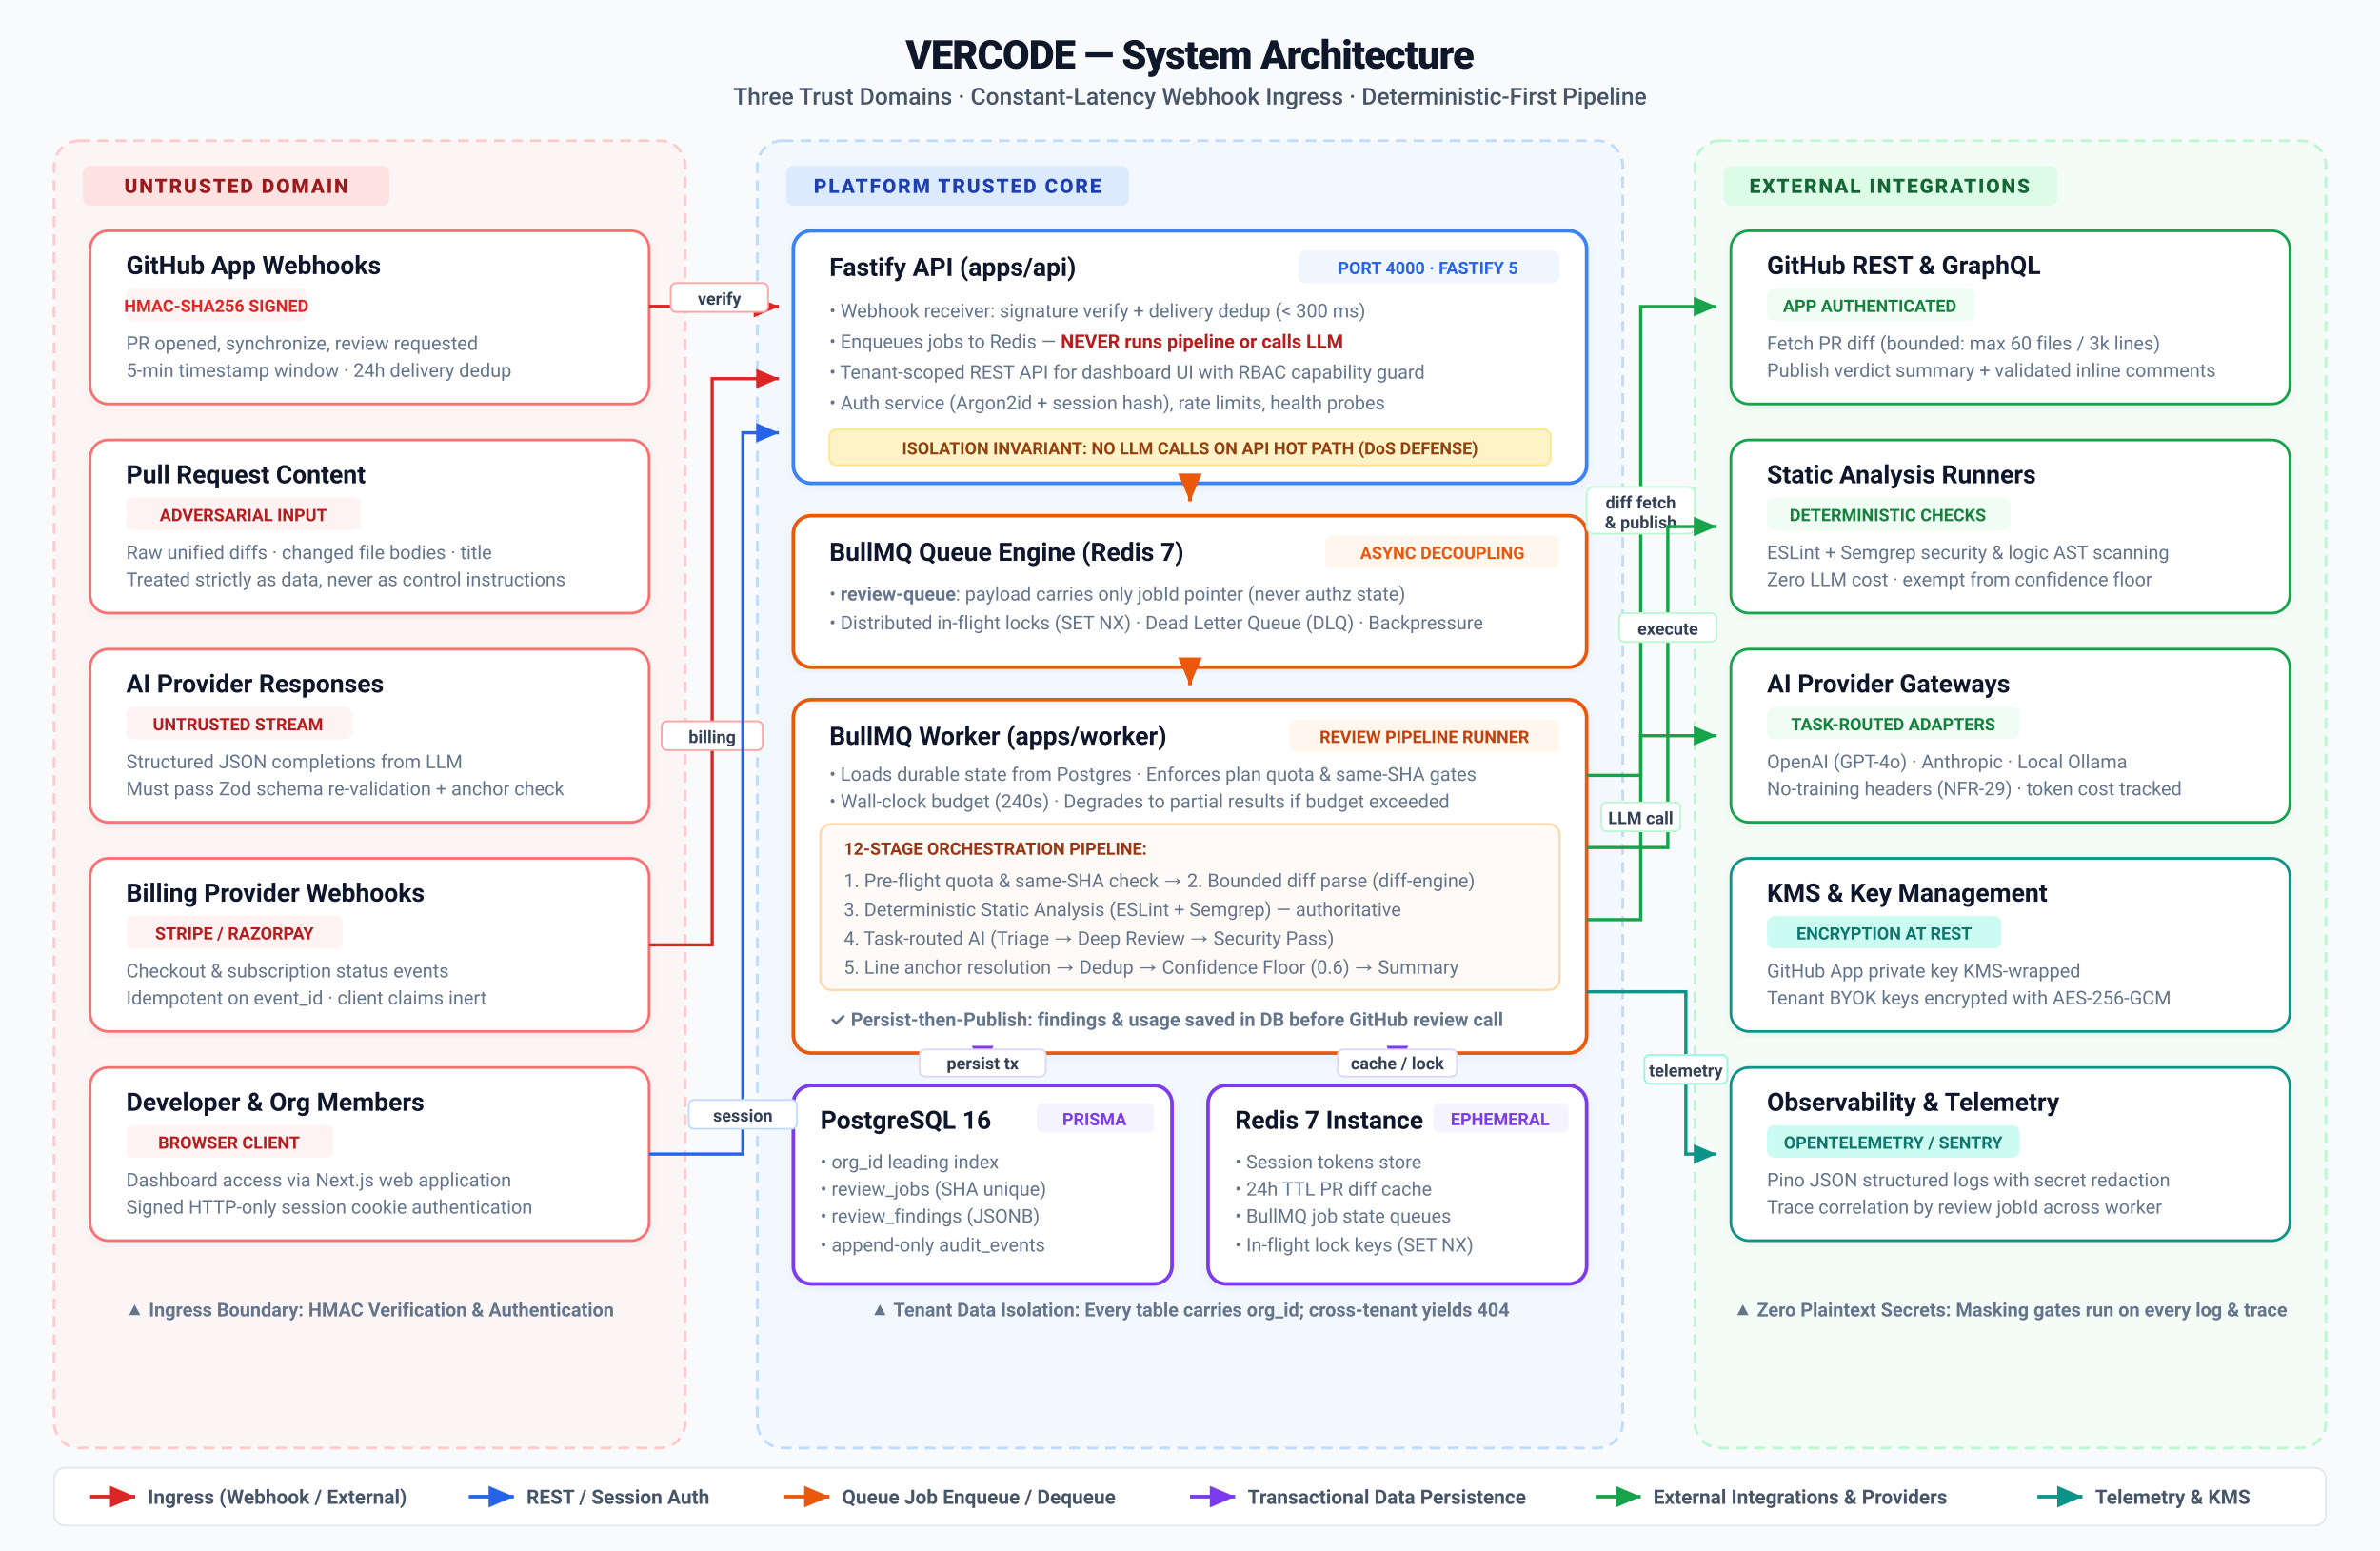
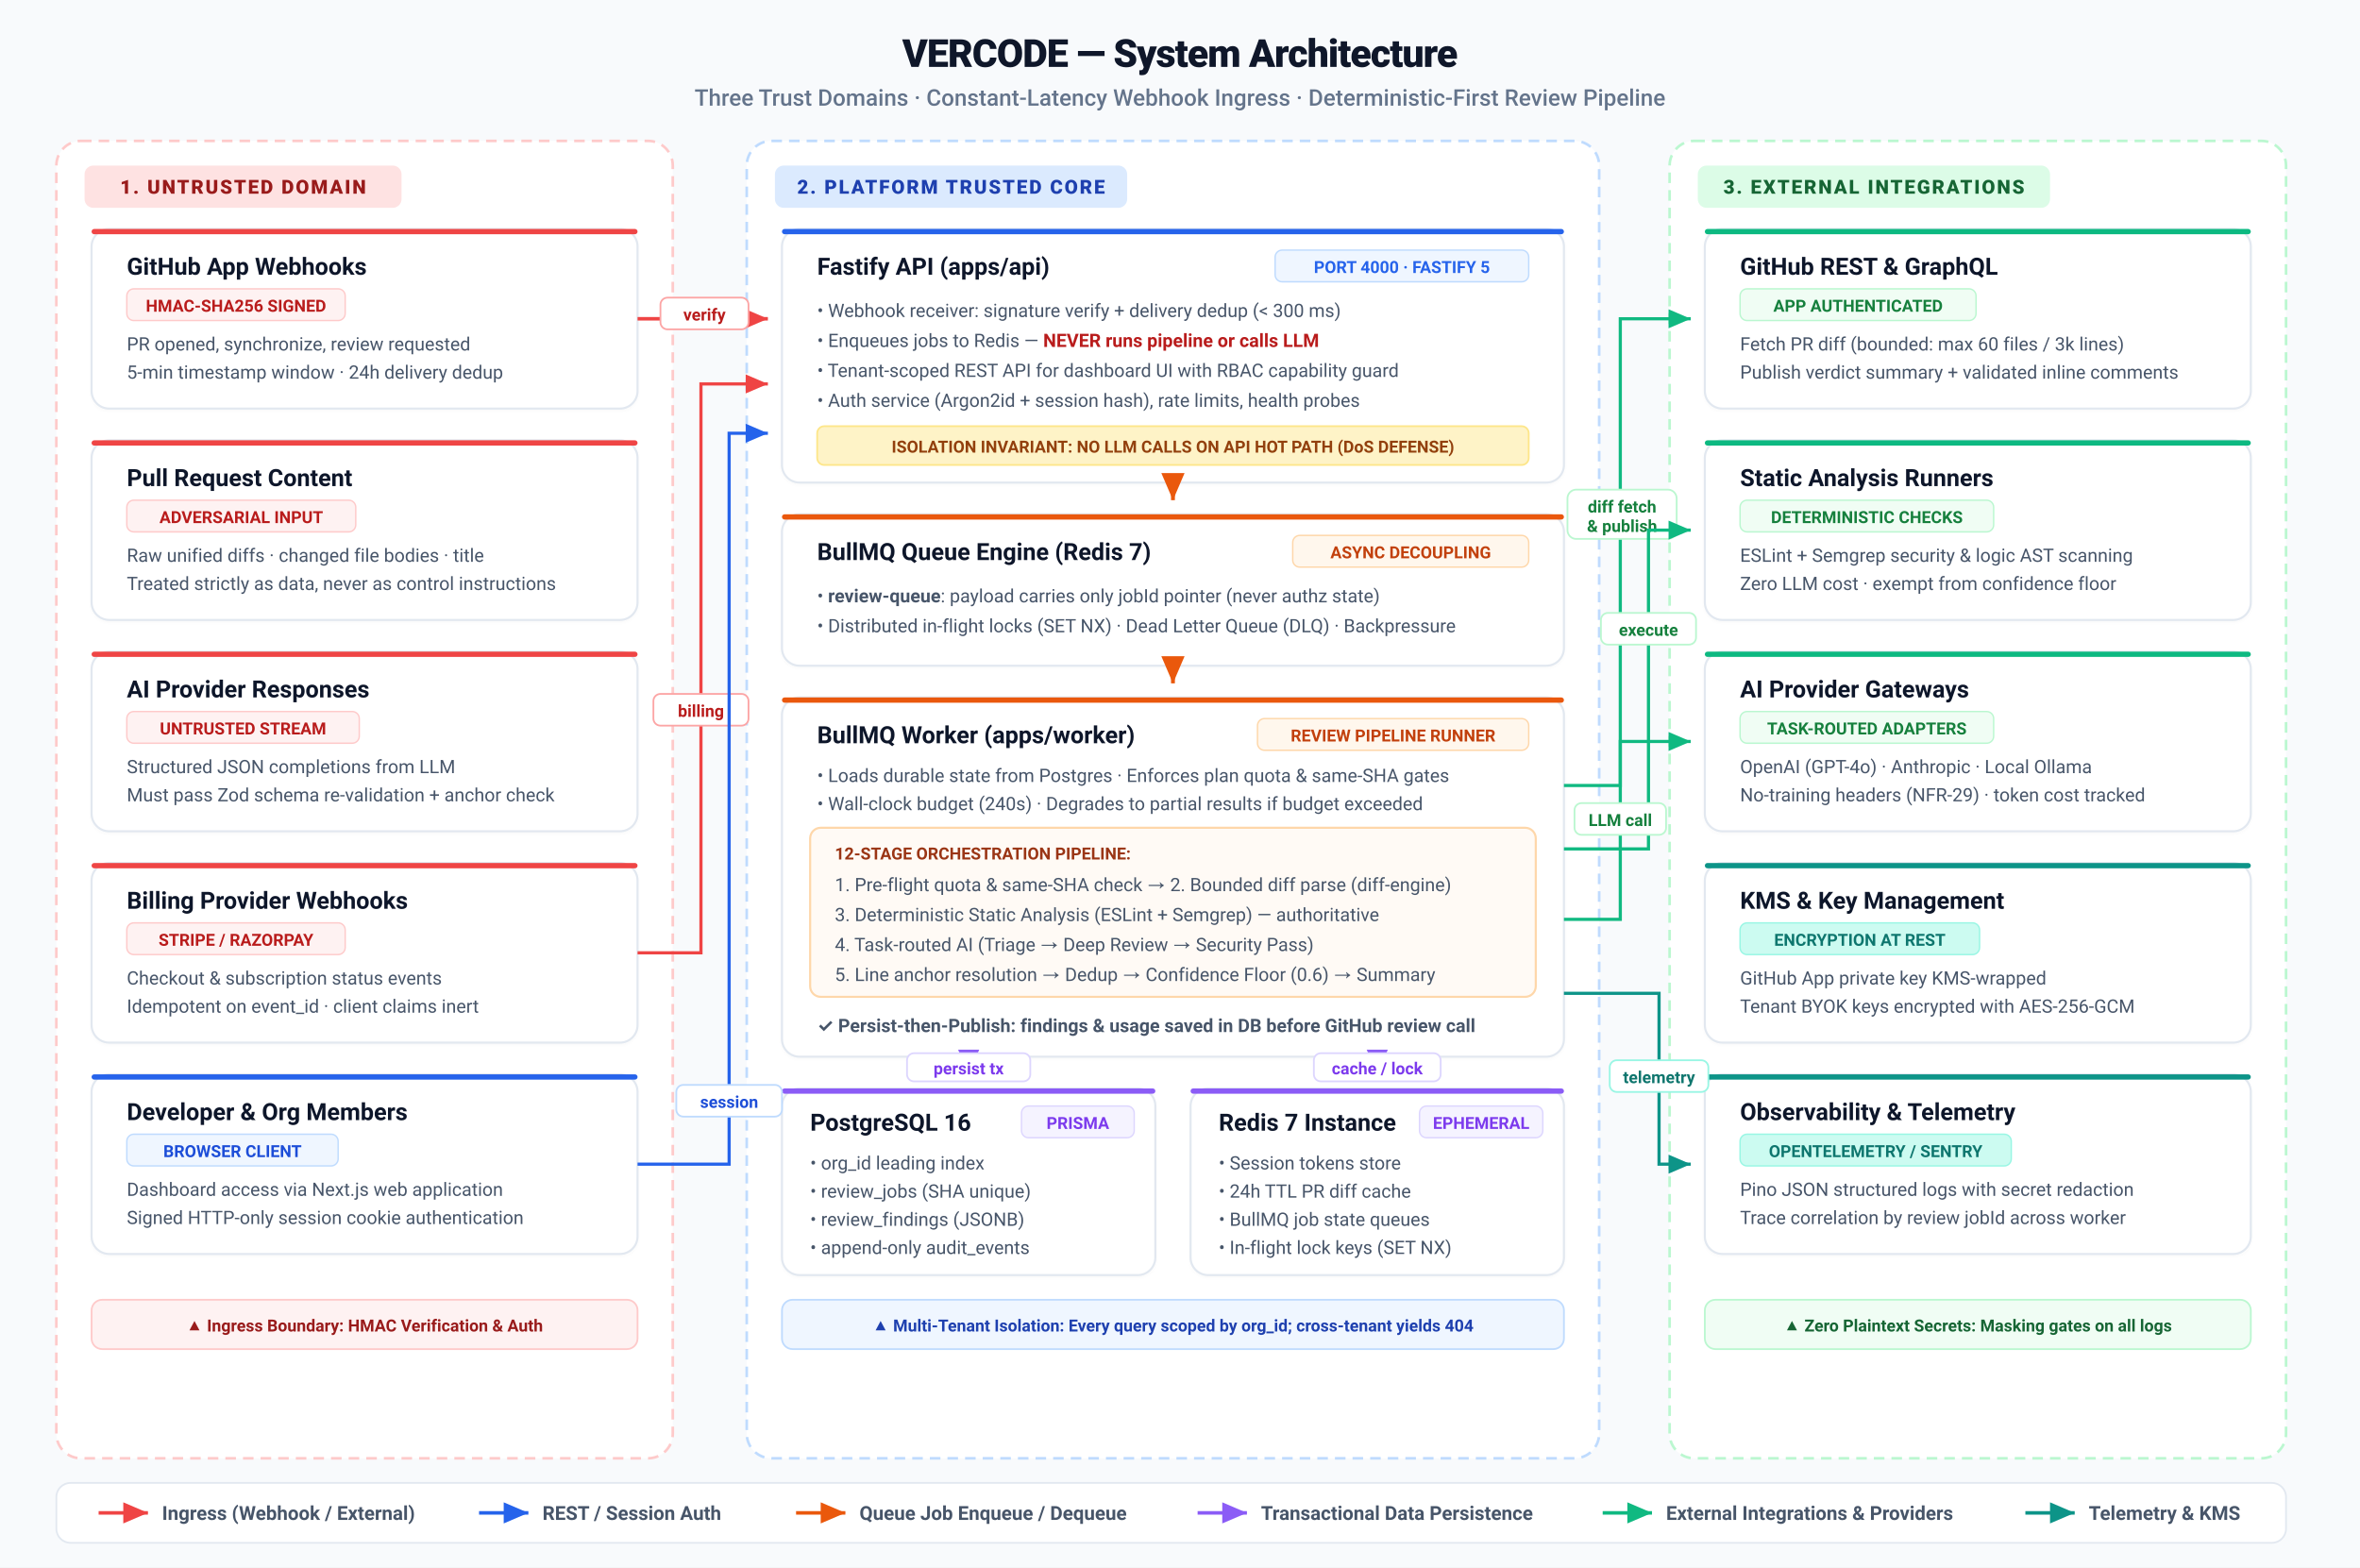
- <svg xmlns="http://www.w3.org/2000/svg" viewBox="0 0 1320 860" width="1320" height="860" role="img" aria-label="VERCODE system architecture diagram">
+ <svg xmlns="http://www.w3.org/2000/svg" viewBox="0 0 1340 890" width="1340" height="890" role="img" aria-label="VERCODE system architecture diagram">
  <defs>
    <style>
      .title-main { font-family: -apple-system, BlinkMacSystemFont, 'Segoe UI', Roboto, Helvetica, Arial, sans-serif; font-size: 22px; font-weight: 800; fill: #0f172a; letter-spacing: -0.5px; }
-       .title-sub  { font-family: -apple-system, BlinkMacSystemFont, 'Segoe UI', Roboto, Helvetica, Arial, sans-serif; font-size: 13px; font-weight: 500; fill: #475569; }
+       .title-sub  { font-family: -apple-system, BlinkMacSystemFont, 'Segoe UI', Roboto, Helvetica, Arial, sans-serif; font-size: 13px; font-weight: 500; fill: #64748b; }
      .domain-tag { font-family: -apple-system, BlinkMacSystemFont, 'Segoe UI', Roboto, Helvetica, Arial, sans-serif; font-size: 11px; font-weight: 800; letter-spacing: 1px; }
-       .card-title { font-family: -apple-system, BlinkMacSystemFont, 'Segoe UI', Roboto, Helvetica, Arial, sans-serif; font-size: 14px; font-weight: 700; fill: #0f172a; }
-       .card-sub   { font-family: -apple-system, BlinkMacSystemFont, 'Segoe UI', Roboto, Helvetica, Arial, sans-serif; font-size: 11px; font-weight: 600; fill: #334155; }
-       .card-body  { font-family: -apple-system, BlinkMacSystemFont, 'Segoe UI', Roboto, Helvetica, Arial, sans-serif; font-size: 10.5px; fill: #64748b; }
+       .card-title { font-family: -apple-system, BlinkMacSystemFont, 'Segoe UI', Roboto, Helvetica, Arial, sans-serif; font-size: 13.5px; font-weight: 700; fill: #0f172a; }
+       .card-body  { font-family: -apple-system, BlinkMacSystemFont, 'Segoe UI', Roboto, Helvetica, Arial, sans-serif; font-size: 10.5px; fill: #475569; }
      .badge-txt  { font-family: -apple-system, BlinkMacSystemFont, 'Segoe UI', Roboto, Helvetica, Arial, sans-serif; font-size: 9.5px; font-weight: 700; }
-       .flow-txt   { font-family: -apple-system, BlinkMacSystemFont, 'Segoe UI', Roboto, Helvetica, Arial, sans-serif; font-size: 9.5px; font-weight: 700; fill: #334155; }
+       .flow-txt   { font-family: -apple-system, BlinkMacSystemFont, 'Segoe UI', Roboto, Helvetica, Arial, sans-serif; font-size: 9.5px; font-weight: 700; }
      .foot-txt   { font-family: -apple-system, BlinkMacSystemFont, 'Segoe UI', Roboto, Helvetica, Arial, sans-serif; font-size: 11px; font-weight: 600; fill: #475569; }
+       .banner-txt { font-family: -apple-system, BlinkMacSystemFont, 'Segoe UI', Roboto, Helvetica, Arial, sans-serif; font-size: 9.5px; font-weight: 700; }
    </style>
    <marker id="mRed" markerWidth="8" markerHeight="8" refX="7" refY="4" orient="auto">
-       <path d="M0,1 L7,4 L0,7 Z" fill="#dc2626" />
+       <path d="M0,1 L7,4 L0,7 Z" fill="#ef4444" />
    </marker>
    <marker id="mBlue" markerWidth="8" markerHeight="8" refX="7" refY="4" orient="auto">
      <path d="M0,1 L7,4 L0,7 Z" fill="#2563eb" />
    </marker>
    <marker id="mOrange" markerWidth="8" markerHeight="8" refX="7" refY="4" orient="auto">
      <path d="M0,1 L7,4 L0,7 Z" fill="#ea580c" />
    </marker>
    <marker id="mGreen" markerWidth="8" markerHeight="8" refX="7" refY="4" orient="auto">
-       <path d="M0,1 L7,4 L0,7 Z" fill="#16a34a" />
+       <path d="M0,1 L7,4 L0,7 Z" fill="#10b981" />
    </marker>
    <marker id="mPurple" markerWidth="8" markerHeight="8" refX="7" refY="4" orient="auto">
-       <path d="M0,1 L7,4 L0,7 Z" fill="#7c3aed" />
+       <path d="M0,1 L7,4 L0,7 Z" fill="#8b5cf6" />
    </marker>
    <marker id="mTeal" markerWidth="8" markerHeight="8" refX="7" refY="4" orient="auto">
      <path d="M0,1 L7,4 L0,7 Z" fill="#0d9488" />
    </marker>
-     <filter id="cardShadow" x="-4%" y="-4%" width="108%" height="108%">
-       <feDropShadow dx="0" dy="2" stdDeviation="3" flood-color="#0f172a" flood-opacity="0.04" />
+     <filter id="cardShadow" x="-4%" y="-4%" width="108%" height="110%">
+       <feDropShadow dx="0" dy="2" stdDeviation="4" flood-color="#0f172a" flood-opacity="0.04" />
+       <feDropShadow dx="0" dy="1" stdDeviation="1" flood-color="#0f172a" flood-opacity="0.02" />
    </filter>
  </defs>
-   <rect width="1320" height="860" fill="#f8fafc" />
-   <text x="660" y="38" text-anchor="middle" class="title-main">VERCODE — System Architecture</text>
-   <text x="660" y="58" text-anchor="middle" class="title-sub">Three Trust Domains · Constant-Latency Webhook Ingress · Deterministic-First Pipeline</text>
-   <rect x="30" y="78" width="350" height="725" rx="14" fill="#fef2f2" fill-opacity="0.6" stroke="#fecaca" stroke-width="1.5" stroke-dasharray="6 4" />
-   <rect x="46" y="92" width="170" height="22" rx="4" fill="#fee2e2" />
-   <text x="131" y="107" text-anchor="middle" class="domain-tag" fill="#991b1b">UNTRUSTED DOMAIN</text>
-   <g filter="url(#cardShadow)">
-     <rect x="50" y="128" width="310" height="96" rx="10" fill="#ffffff" stroke="#f87171" stroke-width="1.5" />
-     <text x="70" y="152" class="card-title">GitHub App Webhooks</text>
-     <rect x="70" y="160" width="100" height="18" rx="4" fill="#fef2f2" />
-     <text x="120" y="173" text-anchor="middle" class="badge-txt" fill="#dc2626">HMAC-SHA256 SIGNED</text>
-     <text x="70" y="194" class="card-body">PR opened, synchronize, review requested</text>
-     <text x="70" y="209" class="card-body">5-min timestamp window · 24h delivery dedup</text>
-   </g>
-   <g filter="url(#cardShadow)">
-     <rect x="50" y="244" width="310" height="96" rx="10" fill="#ffffff" stroke="#f87171" stroke-width="1.5" />
-     <text x="70" y="268" class="card-title">Pull Request Content</text>
-     <rect x="70" y="276" width="130" height="18" rx="4" fill="#fef2f2" />
-     <text x="135" y="289" text-anchor="middle" class="badge-txt" fill="#b91c1c">ADVERSARIAL INPUT</text>
-     <text x="70" y="310" class="card-body">Raw unified diffs · changed file bodies · title</text>
-     <text x="70" y="325" class="card-body">Treated strictly as data, never as control instructions</text>
-   </g>
-   <g filter="url(#cardShadow)">
-     <rect x="50" y="360" width="310" height="96" rx="10" fill="#ffffff" stroke="#f87171" stroke-width="1.5" />
-     <text x="70" y="384" class="card-title">AI Provider Responses</text>
-     <rect x="70" y="392" width="125" height="18" rx="4" fill="#fef2f2" />
-     <text x="132" y="405" text-anchor="middle" class="badge-txt" fill="#b91c1c">UNTRUSTED STREAM</text>
-     <text x="70" y="426" class="card-body">Structured JSON completions from LLM</text>
-     <text x="70" y="441" class="card-body">Must pass Zod schema re-validation + anchor check</text>
-   </g>
-   <g filter="url(#cardShadow)">
-     <rect x="50" y="476" width="310" height="96" rx="10" fill="#ffffff" stroke="#f87171" stroke-width="1.5" />
-     <text x="70" y="500" class="card-title">Billing Provider Webhooks</text>
-     <rect x="70" y="508" width="120" height="18" rx="4" fill="#fef2f2" />
-     <text x="130" y="521" text-anchor="middle" class="badge-txt" fill="#b91c1c">STRIPE / RAZORPAY</text>
-     <text x="70" y="542" class="card-body">Checkout &amp; subscription status events</text>
-     <text x="70" y="557" class="card-body">Idempotent on event_id · client claims inert</text>
-   </g>
-   <g filter="url(#cardShadow)">
-     <rect x="50" y="592" width="310" height="96" rx="10" fill="#ffffff" stroke="#f87171" stroke-width="1.5" />
-     <text x="70" y="616" class="card-title">Developer &amp; Org Members</text>
-     <rect x="70" y="624" width="115" height="18" rx="4" fill="#fef2f2" />
-     <text x="127" y="637" text-anchor="middle" class="badge-txt" fill="#b91c1c">BROWSER CLIENT</text>
-     <text x="70" y="658" class="card-body">Dashboard access via Next.js web application</text>
-     <text x="70" y="673" class="card-body">Signed HTTP-only session cookie authentication</text>
-   </g>
-   <text x="205" y="730" text-anchor="middle" class="card-body" fill="#991b1b" style="font-weight:700">▲ Ingress Boundary: HMAC Verification &amp; Authentication</text>
-   <rect x="420" y="78" width="480" height="725" rx="14" fill="#eff6ff" fill-opacity="0.6" stroke="#bfdbfe" stroke-width="1.5" stroke-dasharray="6 4" />
-   <rect x="436" y="92" width="190" height="22" rx="4" fill="#dbeafe" />
-   <text x="531" y="107" text-anchor="middle" class="domain-tag" fill="#1e40af">PLATFORM TRUSTED CORE</text>
-   <g filter="url(#cardShadow)">
-     <rect x="440" y="128" width="440" height="140" rx="10" fill="#ffffff" stroke="#3b82f6" stroke-width="2" />
-     <text x="460" y="153" class="card-title" fill="#1d4ed8">Fastify API (apps/api)</text>
-     <rect x="720" y="139" width="145" height="18" rx="4" fill="#eff6ff" />
-     <text x="792" y="152" text-anchor="middle" class="badge-txt" fill="#2563eb">PORT 4000 · FASTIFY 5</text>
-     <text x="460" y="176" class="card-body">• Webhook receiver: signature verify + delivery dedup (&lt; 300 ms)</text>
-     <text x="460" y="193" class="card-body">• Enqueues jobs to Redis — <tspan font-weight="700" fill="#b91c1c">NEVER runs pipeline or calls LLM</tspan>
+   <rect width="1340" height="890" fill="#f8fafc" />
+   <g transform="translate(670, 38)">
+     <text x="0" y="0" text-anchor="middle" class="title-main">VERCODE — System Architecture</text>
+     <text x="0" y="22" text-anchor="middle" class="title-sub">Three Trust Domains · Constant-Latency Webhook Ingress · Deterministic-First Review Pipeline</text>
+   </g>
+   <rect x="32" y="80" width="350" height="748" rx="14" fill="#ffffff" stroke="#fecaca" stroke-width="1.5" stroke-dasharray="6 4" />
+   <rect x="48" y="94" width="180" height="24" rx="5" fill="#fee2e2" />
+   <text x="138" y="110" text-anchor="middle" class="domain-tag" fill="#991b1b">1. UNTRUSTED DOMAIN</text>
+   <g filter="url(#cardShadow)">
+     <rect x="52" y="130" width="310" height="102" rx="10" fill="#ffffff" stroke="#e2e8f0" stroke-width="1.2" />
+     <rect x="52" y="130" width="310" height="3" rx="1.5" fill="#ef4444" />
+     <text x="72" y="156" class="card-title">GitHub App Webhooks</text>
+     <rect x="72" y="164" width="124" height="18" rx="4" fill="#fef2f2" stroke="#fecaca" stroke-width="0.8" />
+     <text x="134" y="177" text-anchor="middle" class="badge-txt" fill="#b91c1c">HMAC-SHA256 SIGNED</text>
+     <text x="72" y="199" class="card-body">PR opened, synchronize, review requested</text>
+     <text x="72" y="215" class="card-body">5-min timestamp window · 24h delivery dedup</text>
+   </g>
+   <g filter="url(#cardShadow)">
+     <rect x="52" y="250" width="310" height="102" rx="10" fill="#ffffff" stroke="#e2e8f0" stroke-width="1.2" />
+     <rect x="52" y="250" width="310" height="3" rx="1.5" fill="#ef4444" />
+     <text x="72" y="276" class="card-title">Pull Request Content</text>
+     <rect x="72" y="284" width="130" height="18" rx="4" fill="#fef2f2" stroke="#fecaca" stroke-width="0.8" />
+     <text x="137" y="297" text-anchor="middle" class="badge-txt" fill="#b91c1c">ADVERSARIAL INPUT</text>
+     <text x="72" y="319" class="card-body">Raw unified diffs · changed file bodies · title</text>
+     <text x="72" y="335" class="card-body">Treated strictly as data, never as control instructions</text>
+   </g>
+   <g filter="url(#cardShadow)">
+     <rect x="52" y="370" width="310" height="102" rx="10" fill="#ffffff" stroke="#e2e8f0" stroke-width="1.2" />
+     <rect x="52" y="370" width="310" height="3" rx="1.5" fill="#ef4444" />
+     <text x="72" y="396" class="card-title">AI Provider Responses</text>
+     <rect x="72" y="404" width="132" height="18" rx="4" fill="#fef2f2" stroke="#fecaca" stroke-width="0.8" />
+     <text x="138" y="417" text-anchor="middle" class="badge-txt" fill="#b91c1c">UNTRUSTED STREAM</text>
+     <text x="72" y="439" class="card-body">Structured JSON completions from LLM</text>
+     <text x="72" y="455" class="card-body">Must pass Zod schema re-validation + anchor check</text>
+   </g>
+   <g filter="url(#cardShadow)">
+     <rect x="52" y="490" width="310" height="102" rx="10" fill="#ffffff" stroke="#e2e8f0" stroke-width="1.2" />
+     <rect x="52" y="490" width="310" height="3" rx="1.5" fill="#ef4444" />
+     <text x="72" y="516" class="card-title">Billing Provider Webhooks</text>
+     <rect x="72" y="524" width="124" height="18" rx="4" fill="#fef2f2" stroke="#fecaca" stroke-width="0.8" />
+     <text x="134" y="537" text-anchor="middle" class="badge-txt" fill="#b91c1c">STRIPE / RAZORPAY</text>
+     <text x="72" y="559" class="card-body">Checkout &amp; subscription status events</text>
+     <text x="72" y="575" class="card-body">Idempotent on event_id · client claims inert</text>
+   </g>
+   <g filter="url(#cardShadow)">
+     <rect x="52" y="610" width="310" height="102" rx="10" fill="#ffffff" stroke="#e2e8f0" stroke-width="1.2" />
+     <rect x="52" y="610" width="310" height="3" rx="1.5" fill="#2563eb" />
+     <text x="72" y="636" class="card-title">Developer &amp; Org Members</text>
+     <rect x="72" y="644" width="120" height="18" rx="4" fill="#eff6ff" stroke="#bfdbfe" stroke-width="0.8" />
+     <text x="132" y="657" text-anchor="middle" class="badge-txt" fill="#1d4ed8">BROWSER CLIENT</text>
+     <text x="72" y="679" class="card-body">Dashboard access via Next.js web application</text>
+     <text x="72" y="695" class="card-body">Signed HTTP-only session cookie authentication</text>
+   </g>
+   <rect x="52" y="738" width="310" height="28" rx="6" fill="#fef2f2" stroke="#fecaca" stroke-width="1" />
+   <text x="207" y="756" text-anchor="middle" class="banner-txt" fill="#991b1b">▲ Ingress Boundary: HMAC Verification &amp; Auth</text>
+   <rect x="424" y="80" width="484" height="748" rx="14" fill="#ffffff" stroke="#bfdbfe" stroke-width="1.5" stroke-dasharray="6 4" />
+   <rect x="440" y="94" width="200" height="24" rx="5" fill="#dbeafe" />
+   <text x="540" y="110" text-anchor="middle" class="domain-tag" fill="#1e40af">2. PLATFORM TRUSTED CORE</text>
+   <g filter="url(#cardShadow)">
+     <rect x="444" y="130" width="444" height="144" rx="10" fill="#ffffff" stroke="#e2e8f0" stroke-width="1.2" />
+     <rect x="444" y="130" width="444" height="3" rx="1.5" fill="#2563eb" />
+     <text x="464" y="156" class="card-title" fill="#1d4ed8">Fastify API (apps/api)</text>
+     <rect x="724" y="142" width="144" height="18" rx="4" fill="#eff6ff" stroke="#bfdbfe" stroke-width="0.8" />
+     <text x="796" y="155" text-anchor="middle" class="badge-txt" fill="#2563eb">PORT 4000 · FASTIFY 5</text>
+     <text x="464" y="180" class="card-body">• Webhook receiver: signature verify + delivery dedup (&lt; 300 ms)</text>
+     <text x="464" y="197" class="card-body">• Enqueues jobs to Redis — <tspan font-weight="700" fill="#b91c1c">NEVER runs pipeline or calls LLM</tspan>
    </text>
-     <text x="460" y="210" class="card-body">• Tenant-scoped REST API for dashboard UI with RBAC capability guard</text>
-     <text x="460" y="227" class="card-body">• Auth service (Argon2id + session hash), rate limits, health probes</text>
-     <rect x="460" y="238" width="400" height="20" rx="4" fill="#fef3c7" stroke="#fde68a" stroke-width="1" />
-     <text x="660" y="252" text-anchor="middle" class="badge-txt" fill="#92400e">ISOLATION INVARIANT: NO LLM CALLS ON API HOT PATH (DoS DEFENSE)</text>
-   </g>
-   <g filter="url(#cardShadow)">
-     <rect x="440" y="286" width="440" height="84" rx="10" fill="#ffffff" stroke="#ea580c" stroke-width="2" />
-     <text x="460" y="311" class="card-title" fill="#c2410c">BullMQ Queue Engine (Redis 7)</text>
-     <rect x="735" y="297" width="130" height="18" rx="4" fill="#fff7ed" />
-     <text x="800" y="310" text-anchor="middle" class="badge-txt" fill="#ea580c">ASYNC DECOUPLING</text>
-     <text x="460" y="333" class="card-body">• <tspan font-weight="700">review-queue</tspan>: payload carries only jobId pointer (never authz state)</text>
-     <text x="460" y="349" class="card-body">• Distributed in-flight locks (SET NX) · Dead Letter Queue (DLQ) · Backpressure</text>
-   </g>
-   <g filter="url(#cardShadow)">
-     <rect x="440" y="388" width="440" height="196" rx="10" fill="#ffffff" stroke="#ea580c" stroke-width="2" />
-     <text x="460" y="413" class="card-title" fill="#c2410c">BullMQ Worker (apps/worker)</text>
-     <rect x="715" y="399" width="150" height="18" rx="4" fill="#fff7ed" />
-     <text x="790" y="412" text-anchor="middle" class="badge-txt" fill="#c2410c">REVIEW PIPELINE RUNNER</text>
-     <text x="460" y="433" class="card-body">• Loads durable state from Postgres · Enforces plan quota &amp; same-SHA gates</text>
-     <text x="460" y="448" class="card-body">• Wall-clock budget (240s) · Degrades to partial results if budget exceeded</text>
-     <rect x="455" y="457" width="410" height="92" rx="6" fill="#fffaf5" stroke="#fed7aa" stroke-width="1.2" />
-     <text x="468" y="474" class="badge-txt" fill="#9a3412">12-STAGE ORCHESTRATION PIPELINE:</text>
-     <text x="468" y="492" class="card-body">1. Pre-flight quota &amp; same-SHA check  →  2. Bounded diff parse (diff-engine)</text>
-     <text x="468" y="508" class="card-body">3. Deterministic Static Analysis (ESLint + Semgrep) — authoritative</text>
-     <text x="468" y="524" class="card-body">4. Task-routed AI (Triage → Deep Review → Security Pass)</text>
-     <text x="468" y="540" class="card-body">5. Line anchor resolution → Dedup → Confidence Floor (0.6) → Summary</text>
-     <text x="460" y="569" class="card-body" fill="#15803d" style="font-weight:700">✓ Persist-then-Publish: findings &amp; usage saved in DB before GitHub review call</text>
-   </g>
-   <g filter="url(#cardShadow)">
-     <rect x="440" y="602" width="210" height="110" rx="10" fill="#ffffff" stroke="#7c3aed" stroke-width="2" />
-     <text x="455" y="626" class="card-title" fill="#6d28d9">PostgreSQL 16</text>
-     <rect x="575" y="612" width="65" height="16" rx="3" fill="#f5f3ff" />
-     <text x="607" y="624" text-anchor="middle" class="badge-txt" fill="#7c3aed">PRISMA</text>
-     <text x="455" y="648" class="card-body">• org_id leading index</text>
-     <text x="455" y="663" class="card-body">• review_jobs (SHA unique)</text>
-     <text x="455" y="678" class="card-body">• review_findings (JSONB)</text>
-     <text x="455" y="694" class="card-body">• append-only audit_events</text>
-   </g>
-   <g filter="url(#cardShadow)">
-     <rect x="670" y="602" width="210" height="110" rx="10" fill="#ffffff" stroke="#7c3aed" stroke-width="2" />
-     <text x="685" y="626" class="card-title" fill="#6d28d9">Redis 7 Instance</text>
-     <rect x="795" y="612" width="75" height="16" rx="3" fill="#f5f3ff" />
-     <text x="832" y="624" text-anchor="middle" class="badge-txt" fill="#7c3aed">EPHEMERAL</text>
-     <text x="685" y="648" class="card-body">• Session tokens store</text>
-     <text x="685" y="663" class="card-body">• 24h TTL PR diff cache</text>
-     <text x="685" y="678" class="card-body">• BullMQ job state queues</text>
-     <text x="685" y="694" class="card-body">• In-flight lock keys (SET NX)</text>
-   </g>
-   <text x="660" y="730" text-anchor="middle" class="card-body" fill="#1e40af" style="font-weight:700">▲ Tenant Data Isolation: Every table carries org_id; cross-tenant yields 404</text>
-   <rect x="940" y="78" width="350" height="725" rx="14" fill="#f0fdf4" fill-opacity="0.6" stroke="#bbf7d0" stroke-width="1.5" stroke-dasharray="6 4" />
-   <rect x="956" y="92" width="185" height="22" rx="4" fill="#dcfce7" />
-   <text x="1048" y="107" text-anchor="middle" class="domain-tag" fill="#166534">EXTERNAL INTEGRATIONS</text>
-   <g filter="url(#cardShadow)">
-     <rect x="960" y="128" width="310" height="96" rx="10" fill="#ffffff" stroke="#16a34a" stroke-width="1.5" />
-     <text x="980" y="152" class="card-title">GitHub REST &amp; GraphQL</text>
-     <rect x="980" y="160" width="115" height="18" rx="4" fill="#f0fdf4" />
-     <text x="1037" y="173" text-anchor="middle" class="badge-txt" fill="#15803d">APP AUTHENTICATED</text>
-     <text x="980" y="194" class="card-body">Fetch PR diff (bounded: max 60 files / 3k lines)</text>
-     <text x="980" y="209" class="card-body">Publish verdict summary + validated inline comments</text>
-   </g>
-   <g filter="url(#cardShadow)">
-     <rect x="960" y="244" width="310" height="96" rx="10" fill="#ffffff" stroke="#16a34a" stroke-width="1.5" />
-     <text x="980" y="268" class="card-title">Static Analysis Runners</text>
-     <rect x="980" y="276" width="135" height="18" rx="4" fill="#f0fdf4" />
-     <text x="1047" y="289" text-anchor="middle" class="badge-txt" fill="#15803d">DETERMINISTIC CHECKS</text>
-     <text x="980" y="310" class="card-body">ESLint + Semgrep security &amp; logic AST scanning</text>
-     <text x="980" y="325" class="card-body">Zero LLM cost · exempt from confidence floor</text>
-   </g>
-   <g filter="url(#cardShadow)">
-     <rect x="960" y="360" width="310" height="96" rx="10" fill="#ffffff" stroke="#16a34a" stroke-width="1.5" />
-     <text x="980" y="384" class="card-title">AI Provider Gateways</text>
-     <rect x="980" y="392" width="140" height="18" rx="4" fill="#f0fdf4" />
-     <text x="1050" y="405" text-anchor="middle" class="badge-txt" fill="#15803d">TASK-ROUTED ADAPTERS</text>
-     <text x="980" y="426" class="card-body">OpenAI (GPT-4o) · Anthropic · Local Ollama</text>
-     <text x="980" y="441" class="card-body">No-training headers (NFR-29) · token cost tracked</text>
-   </g>
-   <g filter="url(#cardShadow)">
-     <rect x="960" y="476" width="310" height="96" rx="10" fill="#ffffff" stroke="#0d9488" stroke-width="1.5" />
-     <text x="980" y="500" class="card-title">KMS &amp; Key Management</text>
-     <rect x="980" y="508" width="130" height="18" rx="4" fill="#ccfbf1" />
-     <text x="1045" y="521" text-anchor="middle" class="badge-txt" fill="#0f766e">ENCRYPTION AT REST</text>
-     <text x="980" y="542" class="card-body">GitHub App private key KMS-wrapped</text>
-     <text x="980" y="557" class="card-body">Tenant BYOK keys encrypted with AES-256-GCM</text>
-   </g>
-   <g filter="url(#cardShadow)">
-     <rect x="960" y="592" width="310" height="96" rx="10" fill="#ffffff" stroke="#0d9488" stroke-width="1.5" />
-     <text x="980" y="616" class="card-title">Observability &amp; Telemetry</text>
-     <rect x="980" y="624" width="140" height="18" rx="4" fill="#ccfbf1" />
-     <text x="1050" y="637" text-anchor="middle" class="badge-txt" fill="#0f766e">OPENTELEMETRY / SENTRY</text>
-     <text x="980" y="658" class="card-body">Pino JSON structured logs with secret redaction</text>
-     <text x="980" y="673" class="card-body">Trace correlation by review jobId across worker</text>
-   </g>
-   <text x="1115" y="730" text-anchor="middle" class="card-body" fill="#166534" style="font-weight:700">▲ Zero Plaintext Secrets: Masking gates run on every log &amp; trace</text>
-   <line x1="360" y1="170" x2="432" y2="170" stroke="#dc2626" stroke-width="2" marker-end="url(#mRed)" />
-   <rect x="372" y="157" width="54" height="16" rx="3" fill="#ffffff" stroke="#fca5a5" stroke-width="1" />
-   <text x="399" y="169" text-anchor="middle" class="flow-txt" fill="#dc2626">verify</text>
-   <path d="M 360,524 H 395 V 210 H 432" fill="none" stroke="#dc2626" stroke-width="1.8" marker-end="url(#mRed)" />
-   <rect x="367" y="400" width="56" height="16" rx="3" fill="#ffffff" stroke="#fca5a5" stroke-width="1" />
-   <text x="395" y="412" text-anchor="middle" class="flow-txt" fill="#dc2626">billing</text>
-   <path d="M 360,640 H 412 V 240 H 432" fill="none" stroke="#2563eb" stroke-width="1.8" marker-end="url(#mBlue)" />
-   <rect x="382" y="610" width="60" height="16" rx="3" fill="#ffffff" stroke="#bfdbfe" stroke-width="1" />
-   <text x="412" y="622" text-anchor="middle" class="flow-txt" fill="#2563eb">session</text>
-   <line x1="660" y1="268" x2="660" y2="278" stroke="#ea580c" stroke-width="2.2" marker-end="url(#mOrange)" />
-   <line x1="660" y1="370" x2="660" y2="380" stroke="#ea580c" stroke-width="2.2" marker-end="url(#mOrange)" />
-   <line x1="545" y1="584" x2="545" y2="594" stroke="#7c3aed" stroke-width="2" marker-end="url(#mPurple)" />
-   <rect x="510" y="582" width="70" height="15" rx="3" fill="#ffffff" stroke="#ddd6fe" stroke-width="1" />
-   <text x="545" y="593" text-anchor="middle" class="flow-txt" fill="#7c3aed">persist tx</text>
-   <line x1="775" y1="584" x2="775" y2="594" stroke="#7c3aed" stroke-width="2" marker-end="url(#mPurple)" />
-   <rect x="742" y="582" width="66" height="15" rx="3" fill="#ffffff" stroke="#ddd6fe" stroke-width="1" />
-   <text x="775" y="593" text-anchor="middle" class="flow-txt" fill="#7c3aed">cache / lock</text>
-   <path d="M 880,430 H 910 V 170 H 952" fill="none" stroke="#16a34a" stroke-width="1.8" marker-end="url(#mGreen)" />
-   <rect x="880" y="270" width="60" height="26" rx="4" fill="#ffffff" stroke="#bbf7d0" stroke-width="1" />
-   <text x="910" y="282" text-anchor="middle" class="flow-txt" fill="#16a34a">diff fetch</text>
-   <text x="910" y="293" text-anchor="middle" class="flow-txt" fill="#16a34a">&amp; publish</text>
-   <path d="M 880,470 H 925 V 292 H 952" fill="none" stroke="#16a34a" stroke-width="1.8" marker-end="url(#mGreen)" />
-   <rect x="898" y="340" width="54" height="16" rx="3" fill="#ffffff" stroke="#bbf7d0" stroke-width="1" />
-   <text x="925" y="352" text-anchor="middle" class="flow-txt" fill="#16a34a">execute</text>
-   <path d="M 880,510 H 910 V 408 H 952" fill="none" stroke="#16a34a" stroke-width="1.8" marker-end="url(#mGreen)" />
-   <rect x="888" y="445" width="44" height="16" rx="3" fill="#ffffff" stroke="#bbf7d0" stroke-width="1" />
-   <text x="910" y="457" text-anchor="middle" class="flow-txt" fill="#16a34a">LLM call</text>
-   <path d="M 880,550 H 935 V 640 H 952" fill="none" stroke="#0d9488" stroke-width="1.8" marker-end="url(#mTeal)" />
-   <rect x="912" y="585" width="46" height="16" rx="3" fill="#ffffff" stroke="#99f6e4" stroke-width="1" />
-   <text x="935" y="597" text-anchor="middle" class="flow-txt" fill="#0d9488">telemetry</text>
-   <rect x="30" y="814" width="1260" height="32" rx="6" fill="#ffffff" stroke="#e2e8f0" stroke-width="1" />
-   <line x1="50" y1="830" x2="75" y2="830" stroke="#dc2626" stroke-width="2" marker-end="url(#mRed)" />
-   <text x="82" y="834" class="foot-txt">Ingress (Webhook / External)</text>
-   <line x1="260" y1="830" x2="285" y2="830" stroke="#2563eb" stroke-width="2" marker-end="url(#mBlue)" />
-   <text x="292" y="834" class="foot-txt">REST / Session Auth</text>
-   <line x1="435" y1="830" x2="460" y2="830" stroke="#ea580c" stroke-width="2" marker-end="url(#mOrange)" />
-   <text x="467" y="834" class="foot-txt">Queue Job Enqueue / Dequeue</text>
-   <line x1="660" y1="830" x2="685" y2="830" stroke="#7c3aed" stroke-width="2" marker-end="url(#mPurple)" />
-   <text x="692" y="834" class="foot-txt">Transactional Data Persistence</text>
-   <line x1="885" y1="830" x2="910" y2="830" stroke="#16a34a" stroke-width="2" marker-end="url(#mGreen)" />
-   <text x="917" y="834" class="foot-txt">External Integrations &amp; Providers</text>
-   <line x1="1130" y1="830" x2="1155" y2="830" stroke="#0d9488" stroke-width="2" marker-end="url(#mTeal)" />
-   <text x="1162" y="834" class="foot-txt">Telemetry &amp; KMS</text>
+     <text x="464" y="214" class="card-body">• Tenant-scoped REST API for dashboard UI with RBAC capability guard</text>
+     <text x="464" y="231" class="card-body">• Auth service (Argon2id + session hash), rate limits, health probes</text>
+     <rect x="464" y="242" width="404" height="22" rx="4" fill="#fef3c7" stroke="#fde68a" stroke-width="1" />
+     <text x="666" y="257" text-anchor="middle" class="banner-txt" fill="#92400e">ISOLATION INVARIANT: NO LLM CALLS ON API HOT PATH (DoS DEFENSE)</text>
+   </g>
+   <g filter="url(#cardShadow)">
+     <rect x="444" y="292" width="444" height="86" rx="10" fill="#ffffff" stroke="#e2e8f0" stroke-width="1.2" />
+     <rect x="444" y="292" width="444" height="3" rx="1.5" fill="#ea580c" />
+     <text x="464" y="318" class="card-title" fill="#c2410c">BullMQ Queue Engine (Redis 7)</text>
+     <rect x="734" y="304" width="134" height="18" rx="4" fill="#fff7ed" stroke="#fed7aa" stroke-width="0.8" />
+     <text x="801" y="317" text-anchor="middle" class="badge-txt" fill="#c2410c">ASYNC DECOUPLING</text>
+     <text x="464" y="342" class="card-body">• <tspan font-weight="700">review-queue</tspan>: payload carries only jobId pointer (never authz state)</text>
+     <text x="464" y="359" class="card-body">• Distributed in-flight locks (SET NX) · Dead Letter Queue (DLQ) · Backpressure</text>
+   </g>
+   <g filter="url(#cardShadow)">
+     <rect x="444" y="396" width="444" height="204" rx="10" fill="#ffffff" stroke="#e2e8f0" stroke-width="1.2" />
+     <rect x="444" y="396" width="444" height="3" rx="1.5" fill="#ea580c" />
+     <text x="464" y="422" class="card-title" fill="#c2410c">BullMQ Worker (apps/worker)</text>
+     <rect x="714" y="408" width="154" height="18" rx="4" fill="#fff7ed" stroke="#fed7aa" stroke-width="0.8" />
+     <text x="791" y="421" text-anchor="middle" class="badge-txt" fill="#c2410c">REVIEW PIPELINE RUNNER</text>
+     <text x="464" y="444" class="card-body">• Loads durable state from Postgres · Enforces plan quota &amp; same-SHA gates</text>
+     <text x="464" y="460" class="card-body">• Wall-clock budget (240s) · Degrades to partial results if budget exceeded</text>
+     <rect x="460" y="470" width="412" height="96" rx="6" fill="#fffaf5" stroke="#fed7aa" stroke-width="1.2" />
+     <text x="474" y="488" class="badge-txt" fill="#9a3412">12-STAGE ORCHESTRATION PIPELINE:</text>
+     <text x="474" y="506" class="card-body">1. Pre-flight quota &amp; same-SHA check  →  2. Bounded diff parse (diff-engine)</text>
+     <text x="474" y="523" class="card-body">3. Deterministic Static Analysis (ESLint + Semgrep) — authoritative</text>
+     <text x="474" y="540" class="card-body">4. Task-routed AI (Triage → Deep Review → Security Pass)</text>
+     <text x="474" y="557" class="card-body">5. Line anchor resolution → Dedup → Confidence Floor (0.6) → Summary</text>
+     <text x="464" y="586" class="card-body" fill="#15803d" style="font-weight:700">✓ Persist-then-Publish: findings &amp; usage saved in DB before GitHub review call</text>
+   </g>
+   <g filter="url(#cardShadow)">
+     <rect x="444" y="618" width="212" height="106" rx="10" fill="#ffffff" stroke="#e2e8f0" stroke-width="1.2" />
+     <rect x="444" y="618" width="212" height="3" rx="1.5" fill="#8b5cf6" />
+     <text x="460" y="642" class="card-title" fill="#6d28d9">PostgreSQL 16</text>
+     <rect x="580" y="628" width="64" height="18" rx="4" fill="#f5f3ff" stroke="#ddd6fe" stroke-width="0.8" />
+     <text x="612" y="641" text-anchor="middle" class="badge-txt" fill="#7c3aed">PRISMA</text>
+     <text x="460" y="664" class="card-body">• org_id leading index</text>
+     <text x="460" y="680" class="card-body">• review_jobs (SHA unique)</text>
+     <text x="460" y="696" class="card-body">• review_findings (JSONB)</text>
+     <text x="460" y="712" class="card-body">• append-only audit_events</text>
+   </g>
+   <g filter="url(#cardShadow)">
+     <rect x="676" y="618" width="212" height="106" rx="10" fill="#ffffff" stroke="#e2e8f0" stroke-width="1.2" />
+     <rect x="676" y="618" width="212" height="3" rx="1.5" fill="#8b5cf6" />
+     <text x="692" y="642" class="card-title" fill="#6d28d9">Redis 7 Instance</text>
+     <rect x="806" y="628" width="70" height="18" rx="4" fill="#f5f3ff" stroke="#ddd6fe" stroke-width="0.8" />
+     <text x="841" y="641" text-anchor="middle" class="badge-txt" fill="#7c3aed">EPHEMERAL</text>
+     <text x="692" y="664" class="card-body">• Session tokens store</text>
+     <text x="692" y="680" class="card-body">• 24h TTL PR diff cache</text>
+     <text x="692" y="696" class="card-body">• BullMQ job state queues</text>
+     <text x="692" y="712" class="card-body">• In-flight lock keys (SET NX)</text>
+   </g>
+   <rect x="444" y="738" width="444" height="28" rx="6" fill="#eff6ff" stroke="#bfdbfe" stroke-width="1" />
+   <text x="666" y="756" text-anchor="middle" class="banner-txt" fill="#1e40af">▲ Multi-Tenant Isolation: Every query scoped by org_id; cross-tenant yields 404</text>
+   <rect x="948" y="80" width="350" height="748" rx="14" fill="#ffffff" stroke="#bbf7d0" stroke-width="1.5" stroke-dasharray="6 4" />
+   <rect x="964" y="94" width="200" height="24" rx="5" fill="#dcfce7" />
+   <text x="1064" y="110" text-anchor="middle" class="domain-tag" fill="#166534">3. EXTERNAL INTEGRATIONS</text>
+   <g filter="url(#cardShadow)">
+     <rect x="968" y="130" width="310" height="102" rx="10" fill="#ffffff" stroke="#e2e8f0" stroke-width="1.2" />
+     <rect x="968" y="130" width="310" height="3" rx="1.5" fill="#10b981" />
+     <text x="988" y="156" class="card-title">GitHub REST &amp; GraphQL</text>
+     <rect x="988" y="164" width="134" height="18" rx="4" fill="#f0fdf4" stroke="#bbf7d0" stroke-width="0.8" />
+     <text x="1055" y="177" text-anchor="middle" class="badge-txt" fill="#15803d">APP AUTHENTICATED</text>
+     <text x="988" y="199" class="card-body">Fetch PR diff (bounded: max 60 files / 3k lines)</text>
+     <text x="988" y="215" class="card-body">Publish verdict summary + validated inline comments</text>
+   </g>
+   <g filter="url(#cardShadow)">
+     <rect x="968" y="250" width="310" height="102" rx="10" fill="#ffffff" stroke="#e2e8f0" stroke-width="1.2" />
+     <rect x="968" y="250" width="310" height="3" rx="1.5" fill="#10b981" />
+     <text x="988" y="276" class="card-title">Static Analysis Runners</text>
+     <rect x="988" y="284" width="144" height="18" rx="4" fill="#f0fdf4" stroke="#bbf7d0" stroke-width="0.8" />
+     <text x="1060" y="297" text-anchor="middle" class="badge-txt" fill="#15803d">DETERMINISTIC CHECKS</text>
+     <text x="988" y="319" class="card-body">ESLint + Semgrep security &amp; logic AST scanning</text>
+     <text x="988" y="335" class="card-body">Zero LLM cost · exempt from confidence floor</text>
+   </g>
+   <g filter="url(#cardShadow)">
+     <rect x="968" y="370" width="310" height="102" rx="10" fill="#ffffff" stroke="#e2e8f0" stroke-width="1.2" />
+     <rect x="968" y="370" width="310" height="3" rx="1.5" fill="#10b981" />
+     <text x="988" y="396" class="card-title">AI Provider Gateways</text>
+     <rect x="988" y="404" width="144" height="18" rx="4" fill="#f0fdf4" stroke="#bbf7d0" stroke-width="0.8" />
+     <text x="1060" y="417" text-anchor="middle" class="badge-txt" fill="#15803d">TASK-ROUTED ADAPTERS</text>
+     <text x="988" y="439" class="card-body">OpenAI (GPT-4o) · Anthropic · Local Ollama</text>
+     <text x="988" y="455" class="card-body">No-training headers (NFR-29) · token cost tracked</text>
+   </g>
+   <g filter="url(#cardShadow)">
+     <rect x="968" y="490" width="310" height="102" rx="10" fill="#ffffff" stroke="#e2e8f0" stroke-width="1.2" />
+     <rect x="968" y="490" width="310" height="3" rx="1.5" fill="#0d9488" />
+     <text x="988" y="516" class="card-title">KMS &amp; Key Management</text>
+     <rect x="988" y="524" width="136" height="18" rx="4" fill="#ccfbf1" stroke="#99f6e4" stroke-width="0.8" />
+     <text x="1056" y="537" text-anchor="middle" class="badge-txt" fill="#0f766e">ENCRYPTION AT REST</text>
+     <text x="988" y="559" class="card-body">GitHub App private key KMS-wrapped</text>
+     <text x="988" y="575" class="card-body">Tenant BYOK keys encrypted with AES-256-GCM</text>
+   </g>
+   <g filter="url(#cardShadow)">
+     <rect x="968" y="610" width="310" height="102" rx="10" fill="#ffffff" stroke="#e2e8f0" stroke-width="1.2" />
+     <rect x="968" y="610" width="310" height="3" rx="1.5" fill="#0d9488" />
+     <text x="988" y="636" class="card-title">Observability &amp; Telemetry</text>
+     <rect x="988" y="644" width="154" height="18" rx="4" fill="#ccfbf1" stroke="#99f6e4" stroke-width="0.8" />
+     <text x="1065" y="657" text-anchor="middle" class="badge-txt" fill="#0f766e">OPENTELEMETRY / SENTRY</text>
+     <text x="988" y="679" class="card-body">Pino JSON structured logs with secret redaction</text>
+     <text x="988" y="695" class="card-body">Trace correlation by review jobId across worker</text>
+   </g>
+   <rect x="968" y="738" width="310" height="28" rx="6" fill="#f0fdf4" stroke="#bbf7d0" stroke-width="1" />
+   <text x="1123" y="756" text-anchor="middle" class="banner-txt" fill="#166534">▲ Zero Plaintext Secrets: Masking gates on all logs</text>
+   <path d="M 362,181 H 436" fill="none" stroke="#ef4444" stroke-width="2" marker-end="url(#mRed)" />
+   <rect x="375" y="169" width="50" height="18" rx="4" fill="#ffffff" stroke="#fca5a5" stroke-width="1" />
+   <text x="400" y="182" text-anchor="middle" class="flow-txt" fill="#b91c1c">verify</text>
+   <path d="M 362,541 H 398 V 218 H 436" fill="none" stroke="#ef4444" stroke-width="1.8" marker-end="url(#mRed)" />
+   <rect x="371" y="394" width="54" height="18" rx="4" fill="#ffffff" stroke="#fca5a5" stroke-width="1" />
+   <text x="398" y="407" text-anchor="middle" class="flow-txt" fill="#b91c1c">billing</text>
+   <path d="M 362,661 H 414 V 246 H 436" fill="none" stroke="#2563eb" stroke-width="1.8" marker-end="url(#mBlue)" />
+   <rect x="384" y="616" width="60" height="18" rx="4" fill="#ffffff" stroke="#bfdbfe" stroke-width="1" />
+   <text x="414" y="629" text-anchor="middle" class="flow-txt" fill="#1d4ed8">session</text>
+   <path d="M 666,274 V 284" fill="none" stroke="#ea580c" stroke-width="2.2" marker-end="url(#mOrange)" />
+   <path d="M 666,378 V 388" fill="none" stroke="#ea580c" stroke-width="2.2" marker-end="url(#mOrange)" />
+   <path d="M 550,600 V 610" fill="none" stroke="#8b5cf6" stroke-width="2" marker-end="url(#mPurple)" />
+   <rect x="515" y="598" width="70" height="16" rx="4" fill="#ffffff" stroke="#ddd6fe" stroke-width="1" />
+   <text x="550" y="610" text-anchor="middle" class="flow-txt" fill="#7c3aed">persist tx</text>
+   <path d="M 782,600 V 610" fill="none" stroke="#8b5cf6" stroke-width="2" marker-end="url(#mPurple)" />
+   <rect x="746" y="598" width="72" height="16" rx="4" fill="#ffffff" stroke="#ddd6fe" stroke-width="1" />
+   <text x="782" y="610" text-anchor="middle" class="flow-txt" fill="#7c3aed">cache / lock</text>
+   <path d="M 888,446 H 920 V 181 H 960" fill="none" stroke="#10b981" stroke-width="1.8" marker-end="url(#mGreen)" />
+   <rect x="890" y="278" width="62" height="28" rx="5" fill="#ffffff" stroke="#bbf7d0" stroke-width="1" />
+   <text x="921" y="291" text-anchor="middle" class="flow-txt" fill="#15803d">diff fetch</text>
+   <text x="921" y="302" text-anchor="middle" class="flow-txt" fill="#15803d">&amp; publish</text>
+   <path d="M 888,482 H 936 V 301 H 960" fill="none" stroke="#10b981" stroke-width="1.8" marker-end="url(#mGreen)" />
+   <rect x="909" y="348" width="54" height="18" rx="4" fill="#ffffff" stroke="#bbf7d0" stroke-width="1" />
+   <text x="936" y="361" text-anchor="middle" class="flow-txt" fill="#15803d">execute</text>
+   <path d="M 888,522 H 920 V 421 H 960" fill="none" stroke="#10b981" stroke-width="1.8" marker-end="url(#mGreen)" />
+   <rect x="894" y="456" width="52" height="18" rx="4" fill="#ffffff" stroke="#bbf7d0" stroke-width="1" />
+   <text x="920" y="469" text-anchor="middle" class="flow-txt" fill="#15803d">LLM call</text>
+   <path d="M 888,564 H 942 V 661 H 960" fill="none" stroke="#0d9488" stroke-width="1.8" marker-end="url(#mTeal)" />
+   <rect x="914" y="602" width="56" height="18" rx="4" fill="#ffffff" stroke="#99f6e4" stroke-width="1" />
+   <text x="942" y="615" text-anchor="middle" class="flow-txt" fill="#0f766e">telemetry</text>
+   <rect x="32" y="842" width="1266" height="34" rx="8" fill="#ffffff" stroke="#e2e8f0" stroke-width="1" />
+   <line x1="56" y1="859" x2="84" y2="859" stroke="#ef4444" stroke-width="2" marker-end="url(#mRed)" />
+   <text x="92" y="863" class="foot-txt">Ingress (Webhook / External)</text>
+   <line x1="272" y1="859" x2="300" y2="859" stroke="#2563eb" stroke-width="2" marker-end="url(#mBlue)" />
+   <text x="308" y="863" class="foot-txt">REST / Session Auth</text>
+   <line x1="452" y1="859" x2="480" y2="859" stroke="#ea580c" stroke-width="2" marker-end="url(#mOrange)" />
+   <text x="488" y="863" class="foot-txt">Queue Job Enqueue / Dequeue</text>
+   <line x1="680" y1="859" x2="708" y2="859" stroke="#8b5cf6" stroke-width="2" marker-end="url(#mPurple)" />
+   <text x="716" y="863" class="foot-txt">Transactional Data Persistence</text>
+   <line x1="910" y1="859" x2="938" y2="859" stroke="#10b981" stroke-width="2" marker-end="url(#mGreen)" />
+   <text x="946" y="863" class="foot-txt">External Integrations &amp; Providers</text>
+   <line x1="1150" y1="859" x2="1178" y2="859" stroke="#0d9488" stroke-width="2" marker-end="url(#mTeal)" />
+   <text x="1186" y="863" class="foot-txt">Telemetry &amp; KMS</text>
</svg>
